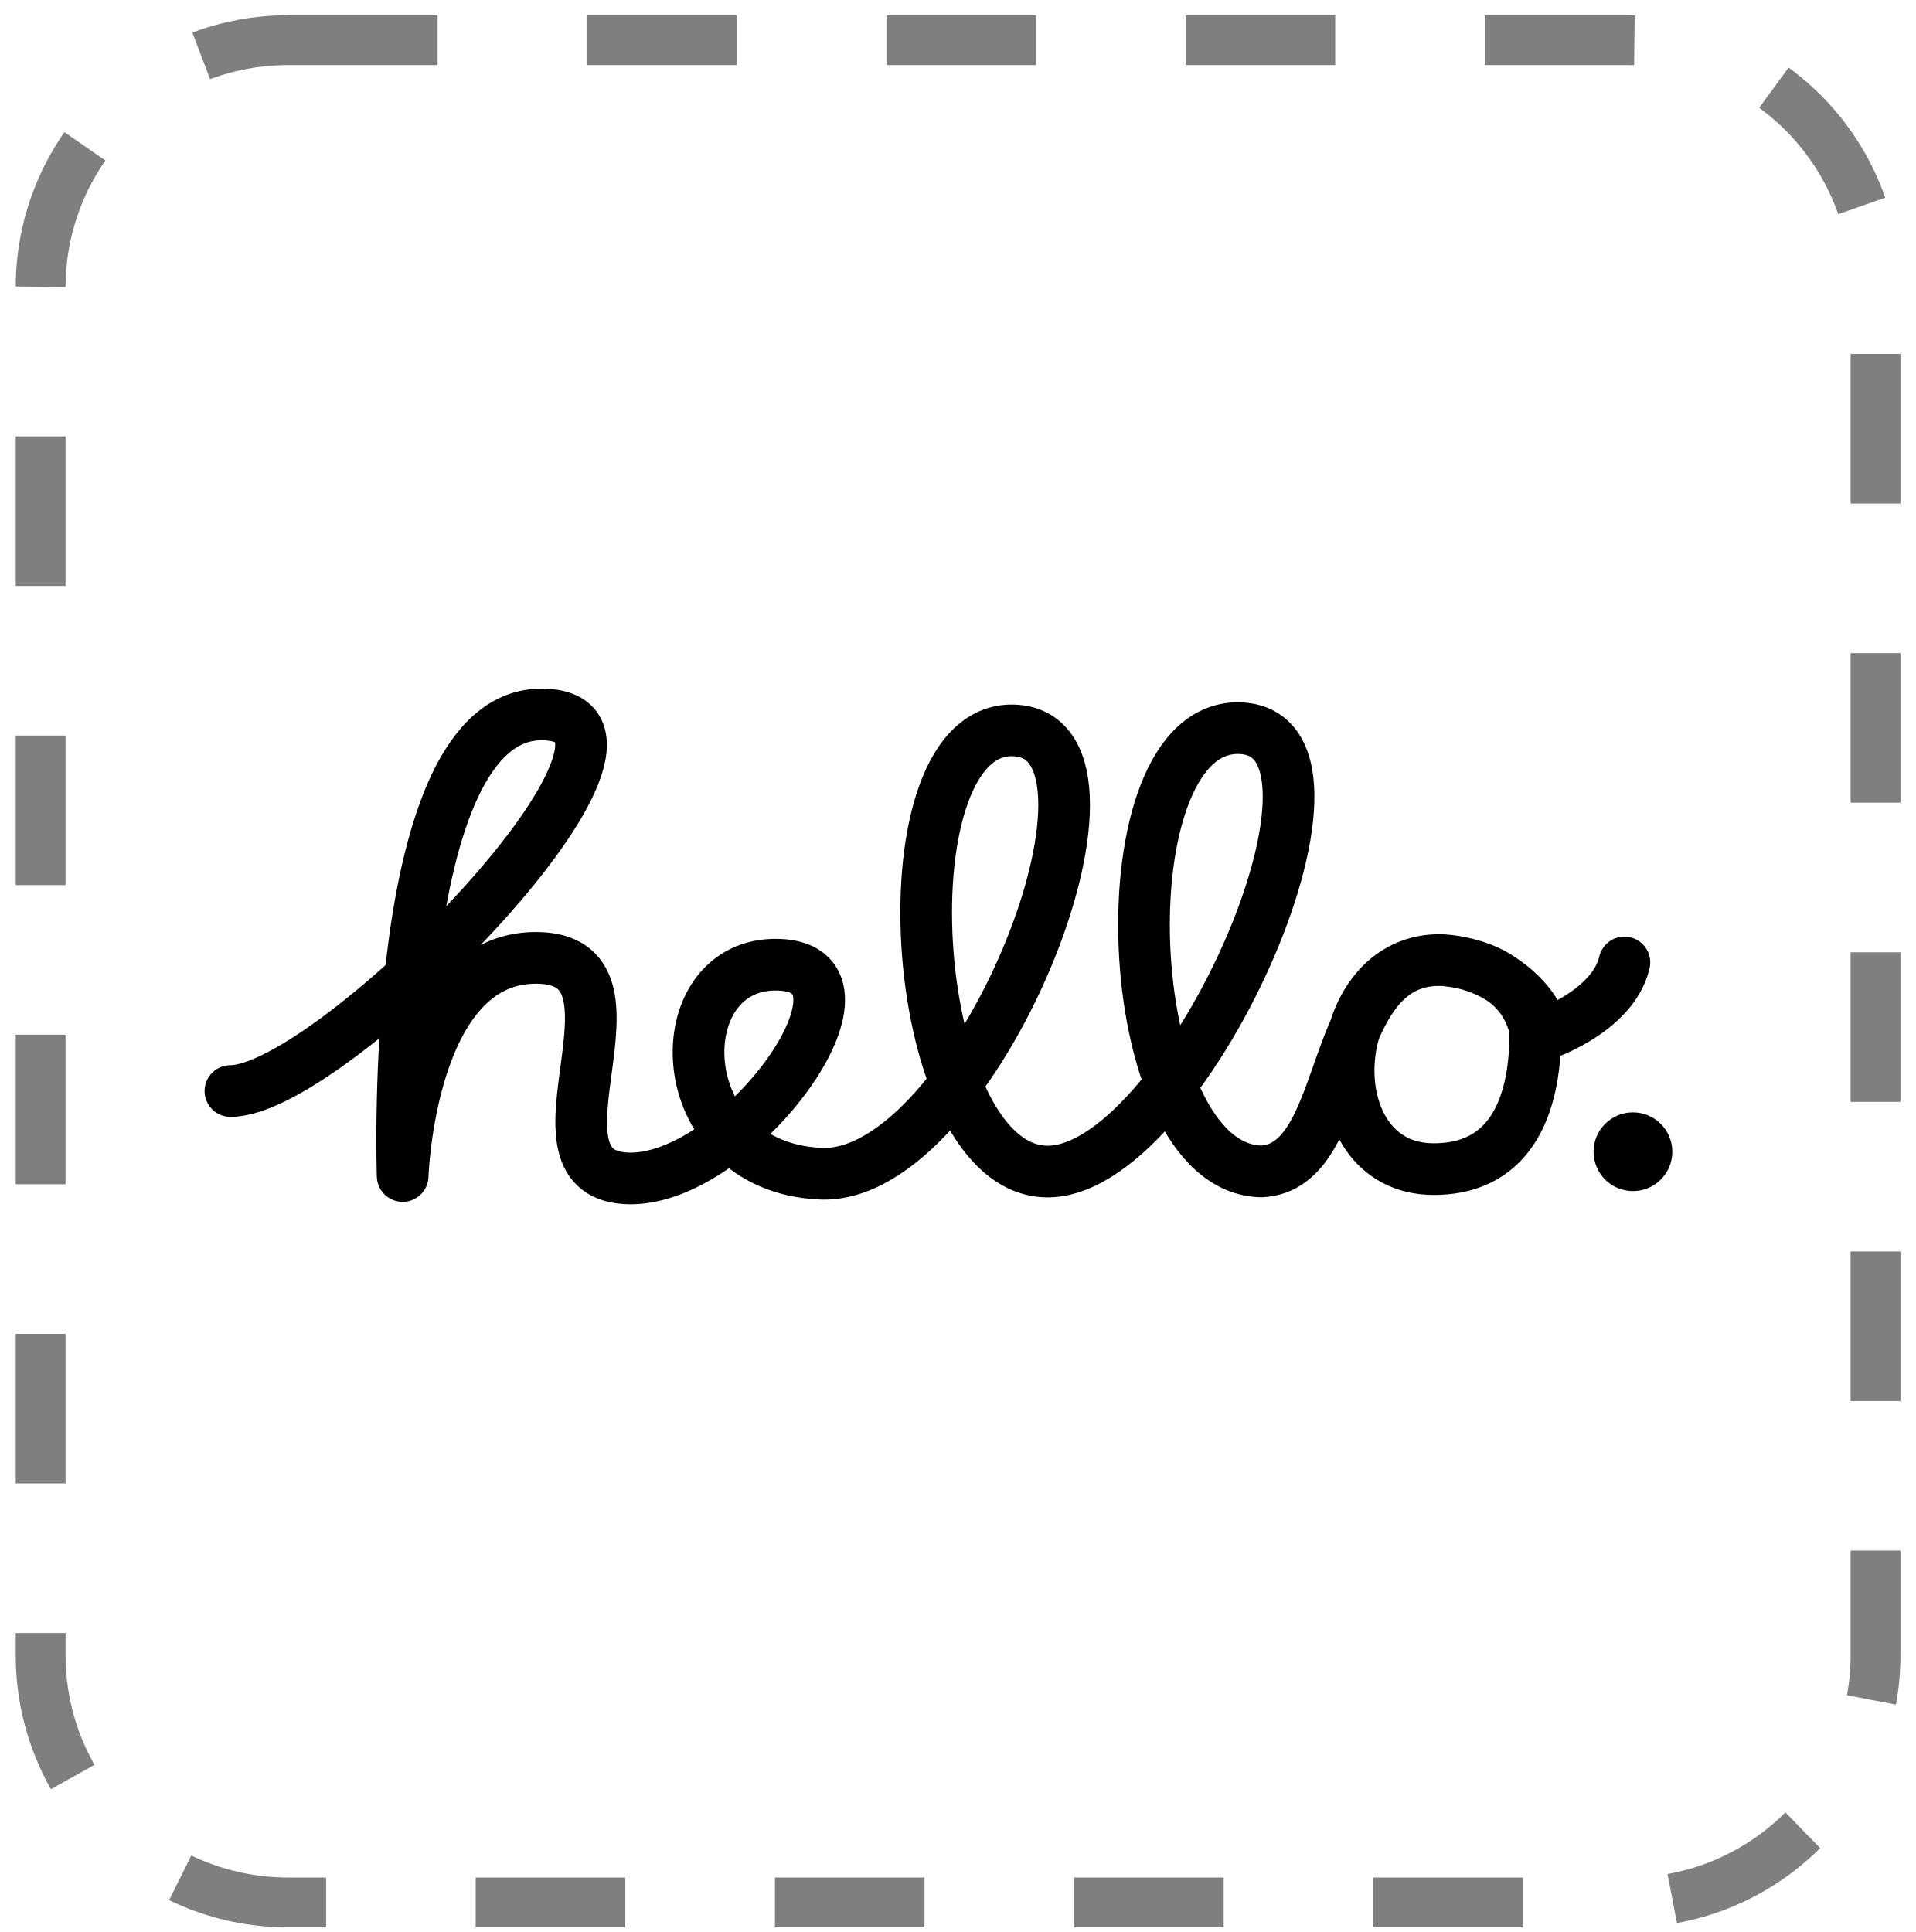
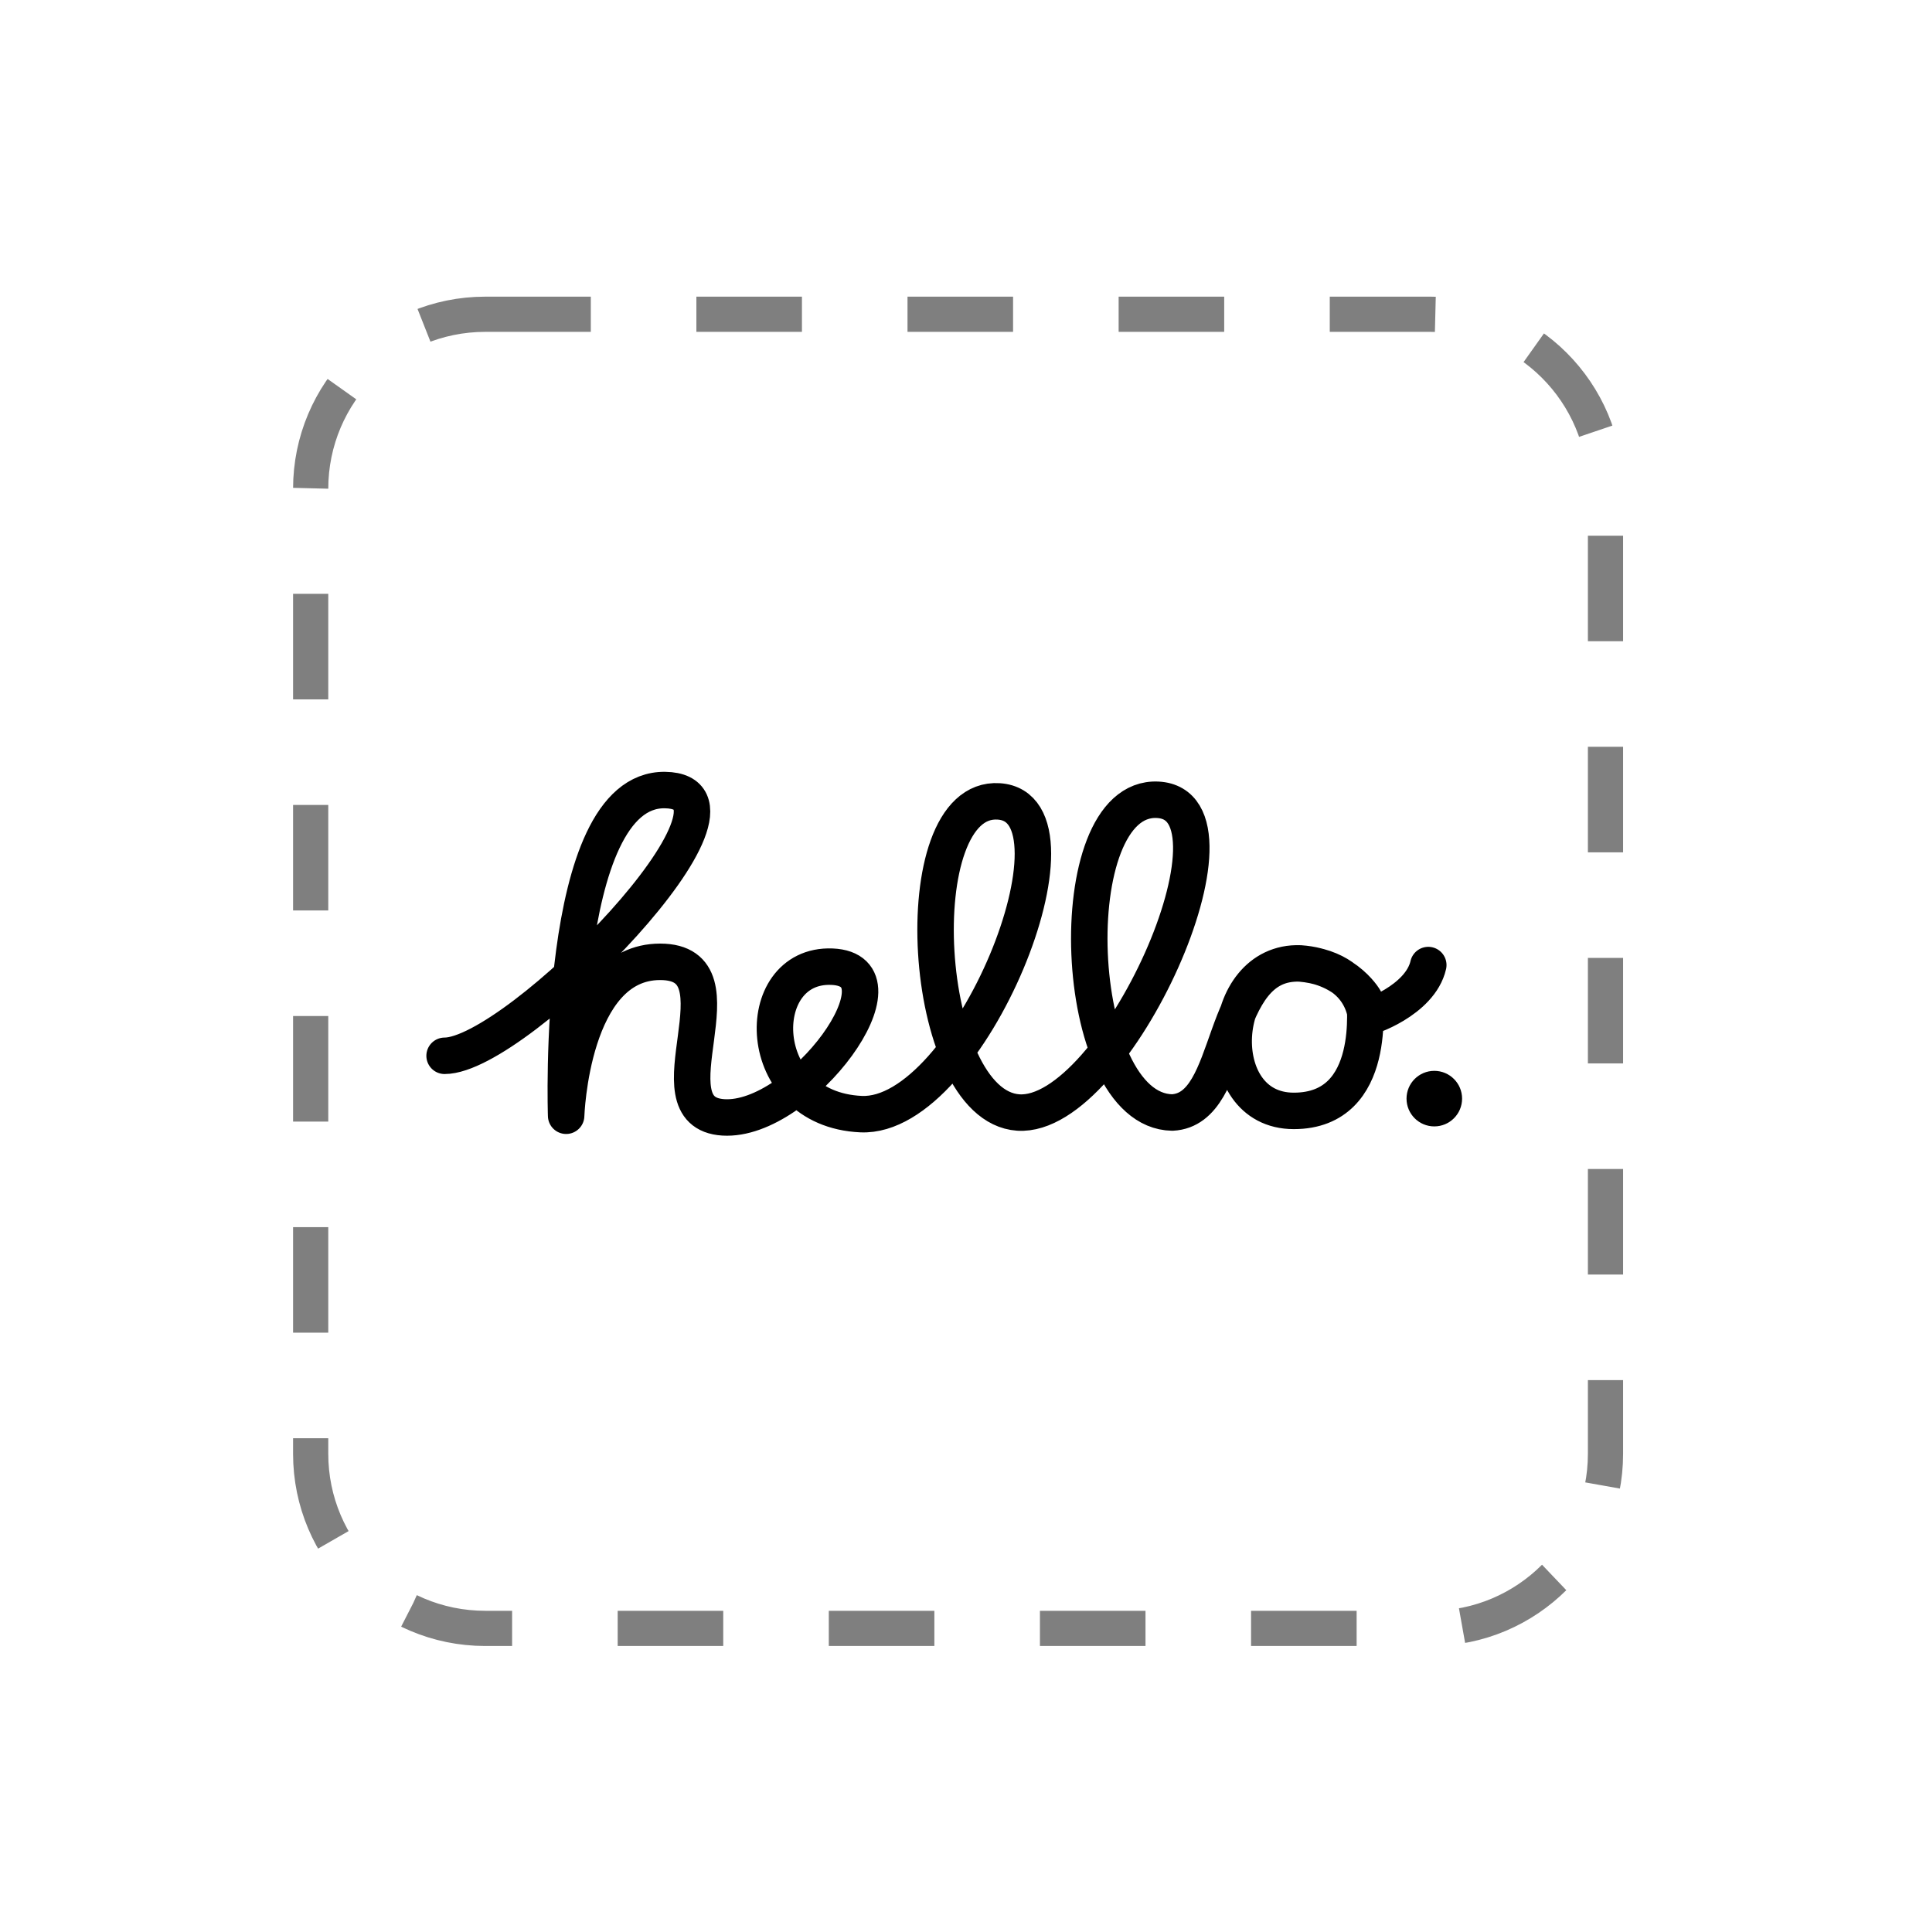
<svg xmlns="http://www.w3.org/2000/svg" id="svg_document" preserveAspectRatio="xMidYMid meet" viewBox="0 0 230 232" height="232" width="230" version="1.1">
  <defs id="svg_document_defs" />
-   <g transform="matrix(0.3939131,0,0,0.3939131,23.77632,81.90233)" id="g93" style="opacity:1;stop-opacity:1">
+   <g transform="matrix(0.2779725,0,0,0.2779725,50.63689,92.12661)" id="g93" style="opacity:1;stop-opacity:1">
    <path style="opacity:1;stop-opacity:1" stroke-linecap="round" fill="none" d="m 9.875,124.677 c 31.5,0 142.8,-114.1 95.2,-114.8 C 57.475,9.177 62.375,150.577 62.375,150.577 c 0,0 2.1,-66.5 40.6,-66.5 38.5,0 -6.3,65.1 27.3,67.2 33.6,2.1 81.9,-63.7 46.9,-65.1 -35,-1.4 -34.3,61.6 12.6,63.7 46.9,2.1 100.8,-132.3 59.5,-135.1 -41.3,-2.8 -33.6,131.6 8.4,134.4 42,2.8 102.9,-133 60.2,-135.1 -42.7,-2.1 -37.8,134.4 6.3,135.1 28,-1.4 18.9,-65.8 55.3,-64.4 20.3,1.4 28.7,16.8 28,16.1 -0.7,-0.7 6.3,47.6 -30.8,47.6 -37.1,0 -32.9,-65.1 2.8,-63.7 32.2,2.8 28,30.8 28.7,23.1 0,0.7 23.1,-7 26.6,-22.4" stroke-width="15.75px" id="path1" stroke-linejoin="round" stroke="black">
      <animate attributeType="XML" attributeName="stroke-dasharray" fill="freeze" repeatCount="0" id="animateSig1" begin="0; animate1.end+5s" values="0,1739;1739,0;" dur="5" />
    </path>
    <circle style="opacity:1;stop-opacity:1" cx="437.375" fill="black" cy="143.177" stroke-width="3px" id="circle1" stroke="black" r="10.5">
      <set attributeType="XML" to="0" attributeName="r" repeatCount="0" id="set1" begin="animateSig1.begin" dur="5.25s" />
      <animate attributeType="XML" attributeName="r" fill="freeze" repeatCount="0" accumulate="none" values="0;10.5;" id="animate1" begin="animateSig1.end+0.25s" dur="0.25s" additive="replace" />
    </circle>
  </g>
-   <rect ry="29.703" y="4.827" x="4.88" height="223.625" width="220.312" id="rect95" style="opacity:1;fill:none;fill-rule:evenodd;stroke:#000000;stroke-width:5.987;stroke-miterlimit:4;stroke-dasharray:17.962, 17.962;stroke-dashoffset:0;stroke-opacity:0.5;stop-opacity:1" />
+   <rect ry="20.961" y="37.737" x="37.302" height="157.805" width="155.467" id="rect95" style="opacity:1;fill:none;fill-rule:evenodd;stroke:#000000;stroke-width:4.225;stroke-miterlimit:4;stroke-dasharray:12.675, 12.675;stroke-dashoffset:0;stroke-opacity:0.5;stop-opacity:1" />
</svg>
